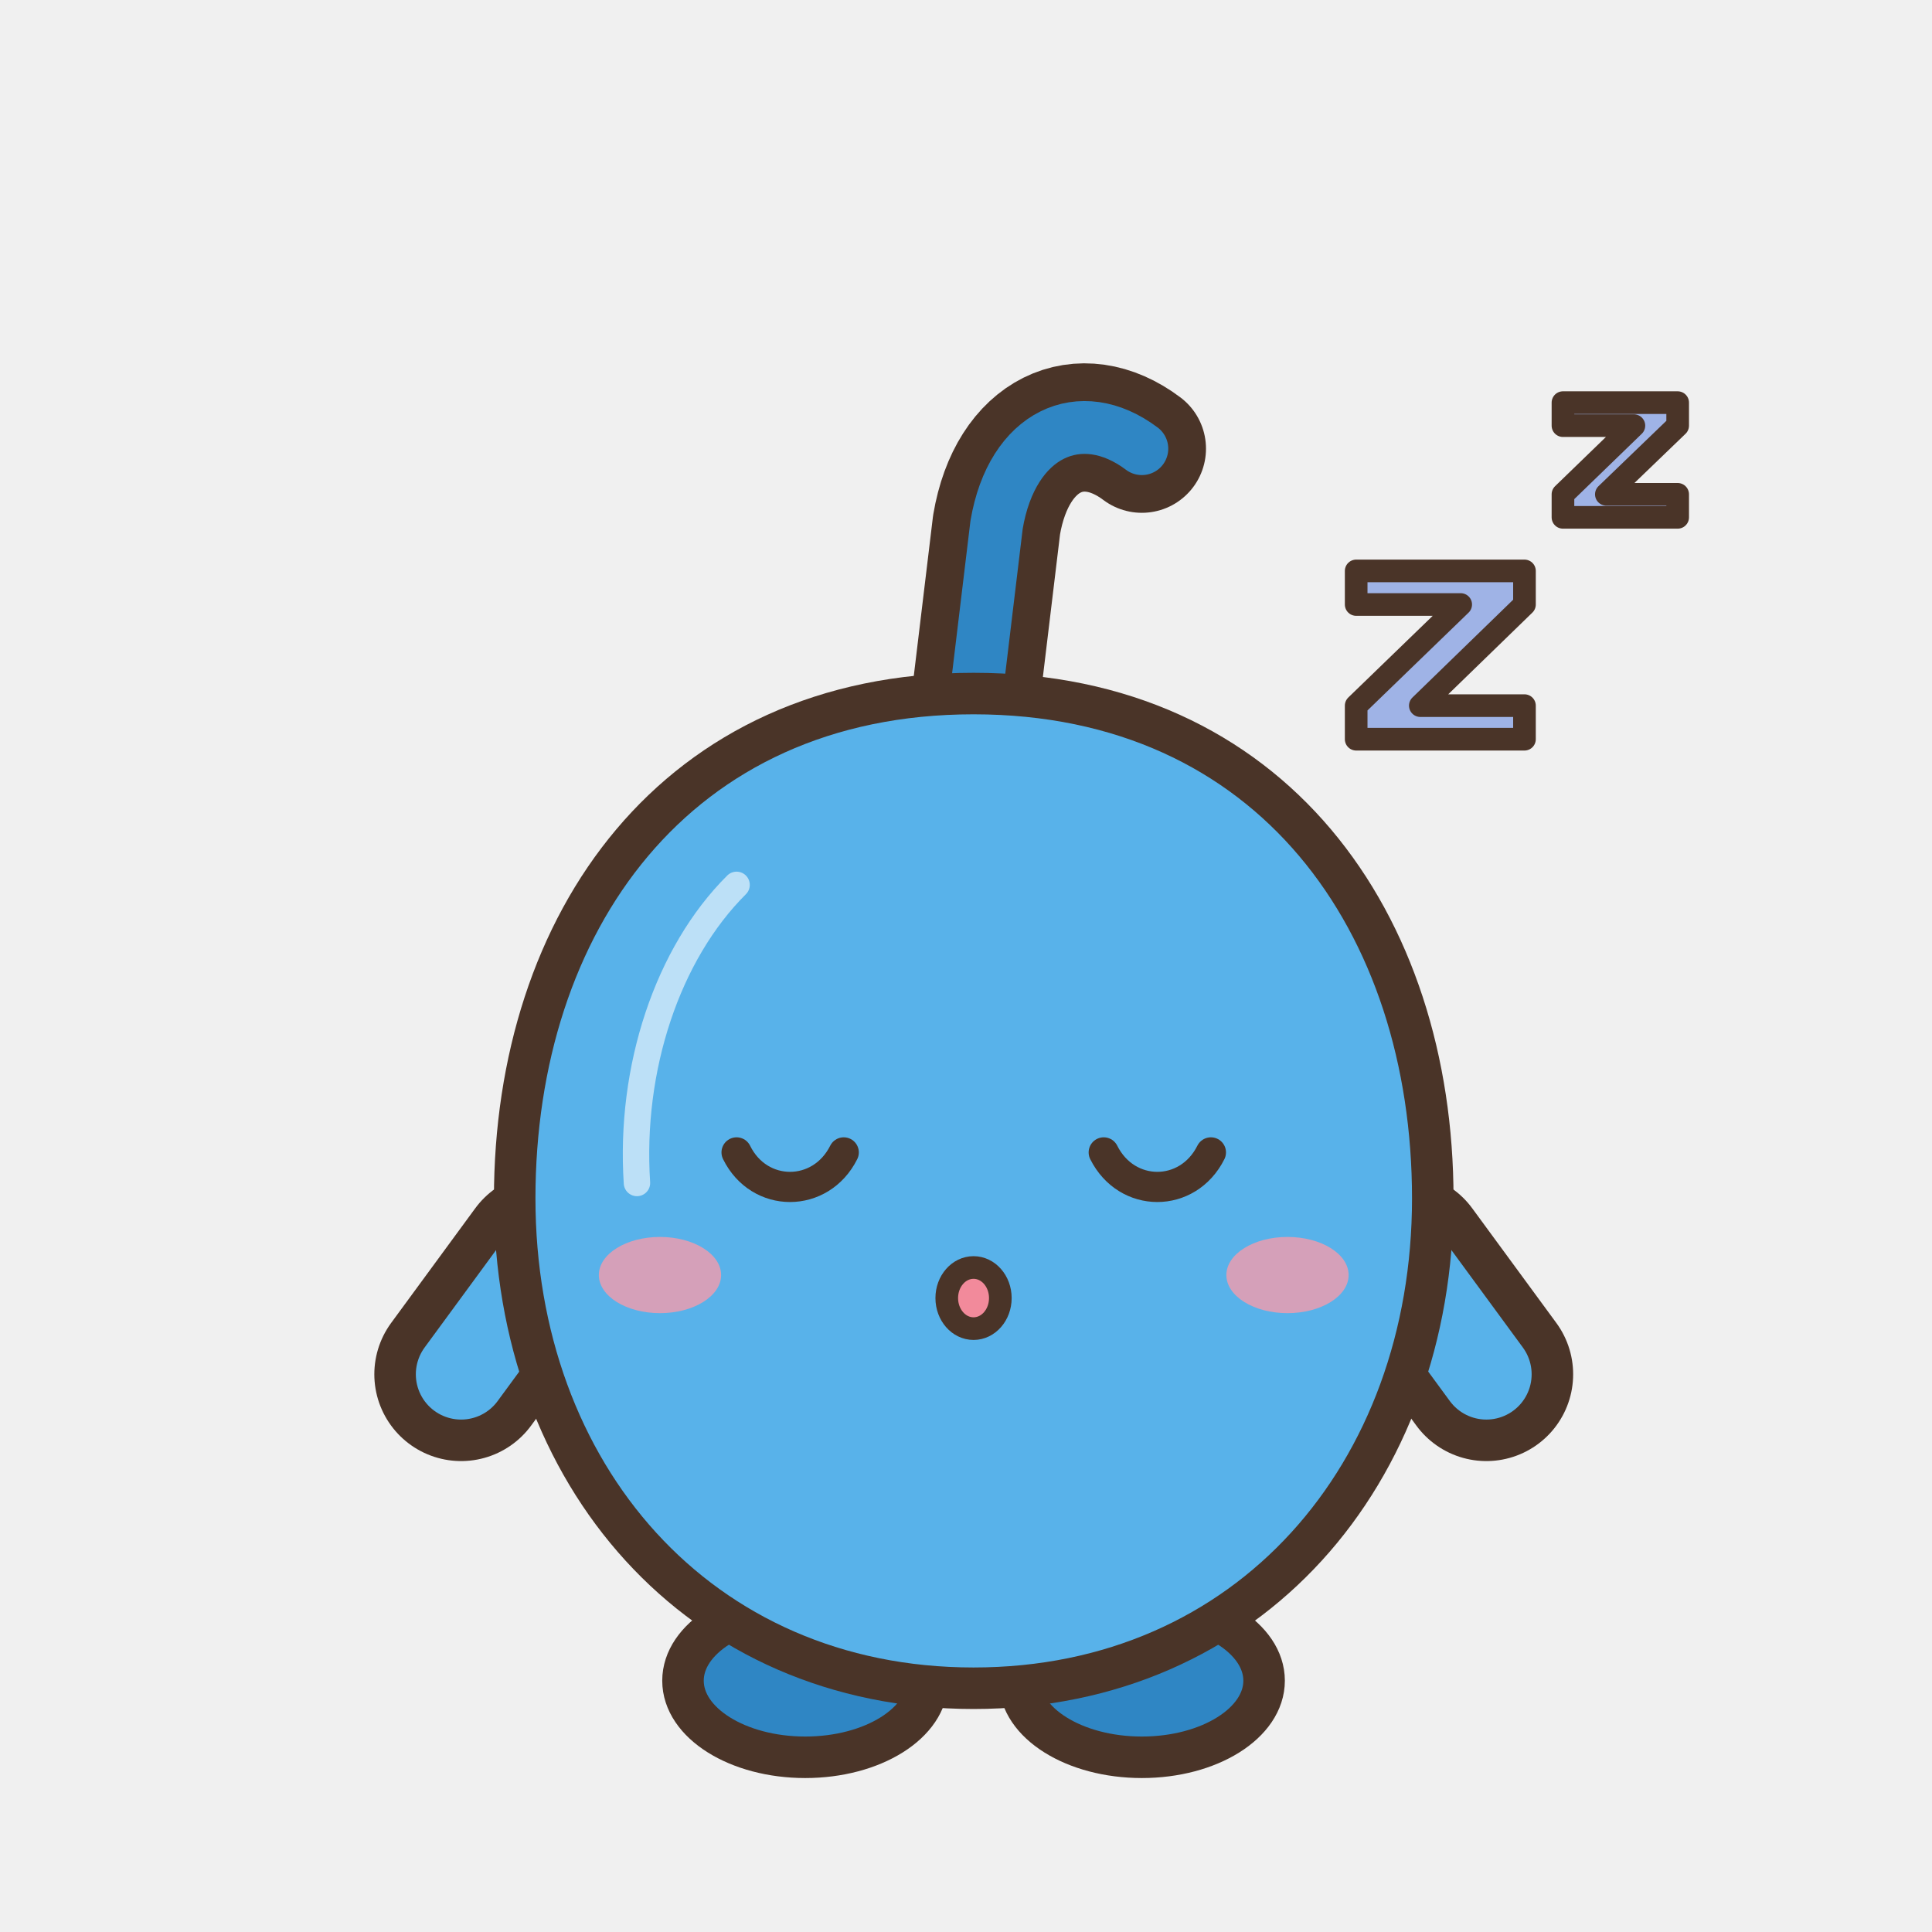
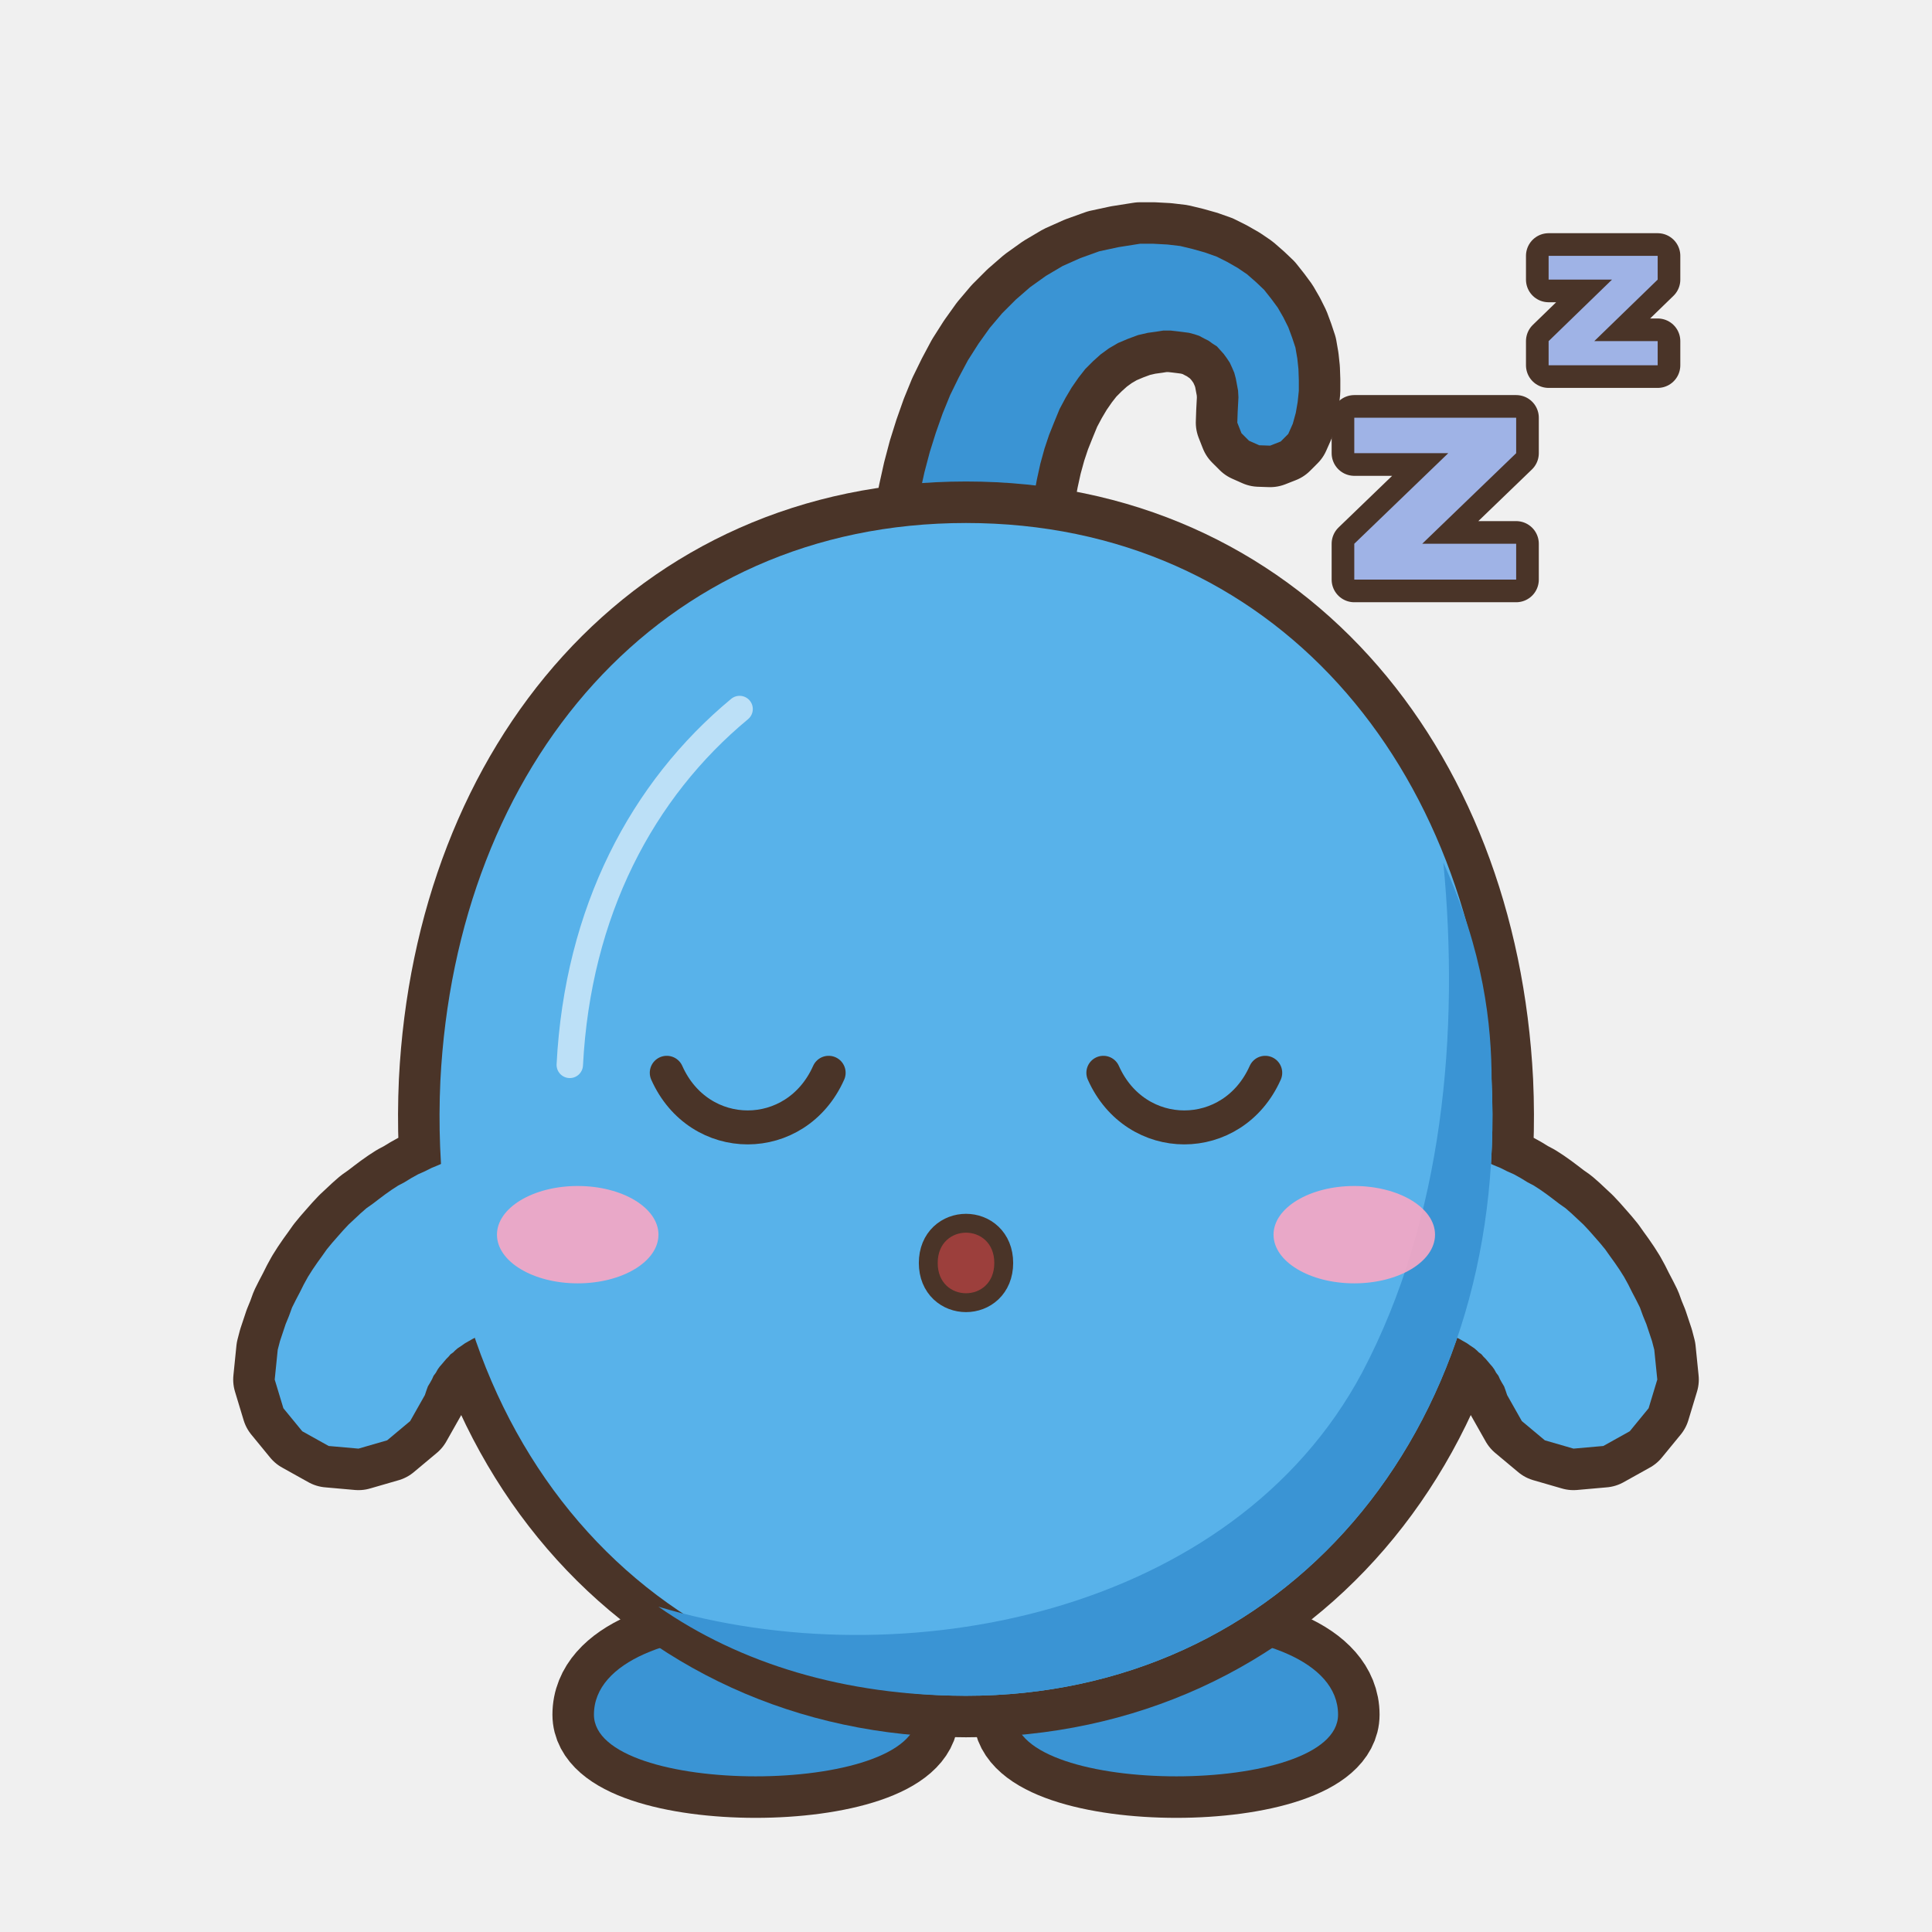
<svg xmlns="http://www.w3.org/2000/svg" viewBox="0 0 512 512" width="512" height="512">
-   <path d="M258 189.8 L264.1 139.1 C268.2 114.8 286.4 106.7 302.6 118.9" fill="none" stroke="#4a3428" stroke-width="34" stroke-linejoin="round" stroke-linecap="round" />
-   <path d="M258 189.8 L264.1 139.1 C268.2 114.8 286.4 106.7 302.6 118.9" fill="none" stroke="#2f86c4" stroke-width="14" stroke-linejoin="round" stroke-linecap="round" />
-   <ellipse cx="213.4" cy="445.4" rx="32.4" ry="20.3" fill="#2f86c4" stroke="#4a3428" stroke-width="11" stroke-linejoin="round" stroke-linecap="round" />
-   <ellipse cx="302.6" cy="445.4" rx="32.4" ry="20.3" fill="#2f86c4" stroke="#4a3428" stroke-width="11" stroke-linejoin="round" stroke-linecap="round" />
-   <path d="M144.5 333.8 L122.2 364.2" fill="none" stroke="#4a3428" stroke-width="46" stroke-linejoin="round" stroke-linecap="round" />
-   <path d="M144.5 333.8 L122.2 364.2" fill="none" stroke="#58b2ea" stroke-width="24" stroke-linejoin="round" stroke-linecap="round" />
-   <path d="M371.6 333.8 L393.9 364.2" fill="none" stroke="#4a3428" stroke-width="46" stroke-linejoin="round" stroke-linecap="round" />
-   <path d="M371.6 333.8 L393.9 364.2" fill="none" stroke="#58b2ea" stroke-width="24" stroke-linejoin="round" stroke-linecap="round" />
-   <path d="M258 183.8 C337.1 183.8 379.7 244.6 379.7 317.6 C379.7 390.6 331 447.4 258 447.4 C185 447.4 136.4 390.6 136.4 317.6 C136.4 244.6 178.9 183.8 258 183.8 Z" fill="#58b2ea" stroke="#4a3428" stroke-width="11" stroke-linejoin="round" stroke-linecap="round" />
-   <path d="M168.8 313.5 C166.8 283.1 176.9 252.7 195.2 234.5" fill="none" stroke="#ffffff" stroke-width="7" stroke-linejoin="round" stroke-linecap="round" stroke-opacity="0.6" />
-   <path d="M195.2 305.4 C201.2 317.6 217.5 317.6 223.6 305.4" fill="none" stroke="#4a3428" stroke-width="8" stroke-linejoin="round" stroke-linecap="round" />
-   <path d="M292.5 305.4 C298.6 317.6 314.8 317.6 320.9 305.4" fill="none" stroke="#4a3428" stroke-width="8" stroke-linejoin="round" stroke-linecap="round" />
-   <ellipse cx="174.9" cy="337.9" rx="16.2" ry="10.1" fill="#ff9aa8" fill-opacity="0.75" />
-   <ellipse cx="341.2" cy="337.9" rx="16.2" ry="10.1" fill="#ff9aa8" fill-opacity="0.75" />
-   <ellipse cx="258" cy="344" rx="7.1" ry="8.1" fill="#f28a9b" stroke="#4a3428" stroke-width="6" stroke-linejoin="round" stroke-linecap="round" />
-   <path d="M359.4 151.3 L404 151.3 L404 160.2 L376.4 187 L404 187 L404 195.9 L359.4 195.9 L359.4 187 L387.1 160.2 L359.4 160.2 Z" fill="#9fb3e6" stroke="#4a3428" stroke-width="6" stroke-linejoin="round" stroke-linecap="round" />
-   <path d="M414.2 106.7 L444.6 106.7 L444.6 112.8 L425.7 131 L444.6 131 L444.6 137.1 L414.2 137.1 L414.2 131 L433 112.8 L414.2 112.8 Z" fill="#9fb3e6" stroke="#4a3428" stroke-width="6" stroke-linejoin="round" stroke-linecap="round" />
+   <path d="M272.1 164.3 L272 159.4 L272 154.4 L272.1 149.6 L272.4 144.9 L272.8 140.2 L273.4 135.7 L274 131.3 L274.8 127 L275.7 122.9 L276.8 118.9 L278 115.3 L279.4 111.8 L280.8 108.4 L282.4 105.4 L284 102.7 L285.8 100.1 L287.6 97.8 L289.7 95.7 L291.7 93.9 L293.9 92.3 L296.3 90.9 L298.9 89.8 L301.6 88.8 L304.2 88.2 L306.4 87.9 L308.3 87.6 L310.2 87.6 L312 87.8 L313.6 88 L315.1 88.2 L316.6 88.6 L317.8 89 L319.1 89.7 L320.3 90.3 L321.4 91.1 L322.5 91.8 L323.4 92.8 L324.3 93.8 L325.1 94.9 L325.9 96.1 L326.5 97.4 L327.1 98.8 L327.5 100.3 L327.8 101.9 L328.1 103.5 L328.2 105.3 L328.1 107.2 L328 109.1 L327.9 112 L329 114.8 L331 116.8 L333.7 118 L336.6 118.1 L339.4 117 L341.4 115 L342.6 112.3 L343.4 109.4 L343.9 106.5 L344.2 103.6 L344.2 100.7 L344.1 97.8 L343.8 95 L343.3 92.1 L342.4 89.4 L341.4 86.7 L340.1 84.1 L338.6 81.5 L336.9 79.2 L335 76.8 L332.9 74.8 L330.5 72.7 L328 71 L325.2 69.4 L322.4 68 L319.3 66.9 L316.1 66 L312.8 65.2 L309.4 64.8 L305.7 64.6 L302.1 64.6 L296.4 65.5 L291.3 66.6 L286.3 68.4 L281.6 70.5 L277.2 73.1 L273 76.1 L269.2 79.4 L265.6 83 L262.3 86.9 L259.3 91.1 L256.5 95.5 L254.1 100 L251.8 104.7 L249.8 109.6 L248 114.7 L246.4 119.8 L245 125.1 L243.8 130.5 L242.7 136 L241.9 141.6 L241.1 147.1 L240.6 152.8 L240.1 158.5 L239.9 164.3 Z" fill="#4a3428" stroke="#4a3428" stroke-width="22" stroke-linejoin="round" stroke-linecap="round" />
+   <path d="M272.1 164.3 L272 159.4 L272 154.4 L272.1 149.6 L272.4 144.9 L272.8 140.2 L273.4 135.7 L274 131.3 L274.8 127 L275.7 122.9 L276.8 118.9 L278 115.3 L279.4 111.8 L280.8 108.4 L282.4 105.4 L284 102.7 L285.8 100.1 L287.6 97.8 L289.7 95.7 L291.7 93.9 L293.9 92.3 L296.3 90.9 L298.9 89.8 L301.6 88.8 L304.2 88.2 L306.4 87.9 L308.3 87.6 L310.2 87.6 L312 87.8 L313.6 88 L315.1 88.2 L316.6 88.6 L317.8 89 L319.1 89.7 L320.3 90.3 L321.4 91.1 L322.5 91.8 L323.4 92.8 L324.3 93.8 L325.1 94.9 L325.9 96.1 L326.5 97.4 L327.1 98.8 L327.5 100.3 L327.8 101.9 L328.1 103.5 L328.2 105.3 L328.1 107.2 L328 109.1 L327.9 112 L329 114.8 L331 116.8 L333.7 118 L336.6 118.1 L339.4 117 L341.4 115 L342.6 112.3 L343.4 109.4 L343.9 106.5 L344.2 103.6 L344.2 100.7 L344.1 97.8 L343.8 95 L343.3 92.1 L342.4 89.4 L341.4 86.7 L340.1 84.1 L338.6 81.5 L336.9 79.2 L335 76.8 L332.9 74.8 L330.5 72.7 L328 71 L325.2 69.4 L322.4 68 L319.3 66.9 L316.1 66 L312.8 65.2 L309.4 64.8 L305.7 64.6 L302.1 64.6 L296.4 65.5 L291.3 66.6 L286.3 68.4 L281.6 70.5 L277.2 73.1 L273 76.1 L269.2 79.4 L265.6 83 L262.3 86.9 L259.3 91.1 L256.5 95.5 L254.1 100 L251.8 104.7 L249.8 109.6 L248 114.7 L246.4 119.8 L245 125.1 L243.8 130.5 L242.7 136 L241.9 141.6 L241.1 147.1 L240.6 152.8 L240.1 158.5 L239.9 164.3 Z" fill="#3a94d4" />
+   <path d="M157.4 454.4 C157.4 425.8 243.1 425.8 243.1 454.4 C243.1 476.2 157.4 476.2 157.4 454.4 Z M268.9 454.4 C268.9 425.8 354.6 425.8 354.6 454.4 C354.6 476.2 268.9 476.2 268.9 454.4 Z" fill="#4a3428" stroke="#4a3428" stroke-width="22" stroke-linejoin="round" stroke-linecap="round" />
+   <path d="M157.4 454.4 C157.4 425.8 243.1 425.8 243.1 454.4 C243.1 476.2 157.4 476.2 157.4 454.4 Z" fill="#3a94d4" />
+   <path d="M268.9 454.4 C268.9 425.8 354.6 425.8 354.6 454.4 C354.6 476.2 268.9 476.2 268.9 454.4 Z" fill="#3a94d4" />
+   <path d="M146.6 300.5 L144.8 300.7 L143 301.1 L141.3 301.4 L139.5 301.7 L137.8 302 L135.9 302.5 L134.2 302.9 L132.4 303.3 L130.6 303.7 L128.8 304.3 L126.9 304.8 L125.1 305.3 L123.4 305.9 L121.6 306.5 L119.8 307.3 L117.9 308 L116.1 308.8 L114.4 309.5 L112.6 310.4 L110.8 311.2 L109 312.2 L107.2 313.3 L105.5 314.2 L103.8 315.3 L102.1 316.5 L100.5 317.7 L98.8 319 L97.1 320.2 L95.5 321.6 L93.9 323.1 L92.4 324.5 L90.9 326.1 L89.4 327.8 L88 329.4 L86.6 331.1 L85.4 332.8 L84.1 334.6 L82.8 336.5 L81.6 338.4 L80.5 340.4 L79.5 342.4 L78.4 344.5 L77.4 346.5 L76.6 348.7 L75.7 350.9 L75 353 L74.2 355.4 L73.6 357.7 L72.8 365.6 L75.1 373.2 L80.1 379.3 L87.1 383.2 L95 383.9 L102.6 381.7 L108.7 376.6 L112.6 369.7 L113 368.5 L113.4 367.4 L114 366.4 L114.5 365.5 L114.9 364.6 L115.5 363.8 L116 362.9 L116.5 362.2 L117.2 361.4 L117.7 360.8 L118.3 360.1 L118.9 359.5 L119.4 358.9 L120.1 358.4 L120.6 357.9 L121.3 357.3 L121.9 356.9 L122.5 356.5 L123.2 356 L123.9 355.6 L124.6 355.2 L125.3 354.8 L126.1 354.4 L126.8 354.1 L127.6 353.7 L128.3 353.4 L129.2 353 L130.1 352.7 L130.9 352.5 L131.8 352.2 L132.7 352 L133.6 351.7 L134.6 351.4 L135.5 351.2 L136.6 351 L137.6 350.8 L138.6 350.7 L139.6 350.5 L140.7 350.4 L141.8 350.3 L142.9 350 L144 349.9 L145.2 349.9 L146.3 349.8 L147.5 349.7 L148.7 349.7 L149.9 349.6 L151.1 349.6 Z M360.9 349.6 L362.1 349.6 L363.3 349.7 L364.5 349.7 L365.7 349.8 L366.8 349.9 L368 349.9 L369.1 350 L370.2 350.3 L371.3 350.4 L372.4 350.5 L373.4 350.7 L374.4 350.8 L375.4 351 L376.5 351.2 L377.4 351.4 L378.4 351.7 L379.3 352 L380.2 352.2 L381.1 352.5 L381.9 352.7 L382.8 353 L383.7 353.4 L384.4 353.7 L385.2 354.1 L385.9 354.4 L386.7 354.8 L387.4 355.2 L388.1 355.6 L388.8 356 L389.5 356.5 L390.1 356.9 L390.7 357.3 L391.4 357.9 L391.9 358.4 L392.6 358.9 L393.1 359.5 L393.7 360.1 L394.3 360.8 L394.8 361.4 L395.5 362.2 L396 362.9 L396.5 363.8 L397.1 364.6 L397.5 365.5 L398 366.4 L398.6 367.4 L399 368.5 L399.4 369.7 L403.3 376.6 L409.4 381.7 L417 383.9 L424.9 383.2 L431.9 379.3 L436.9 373.2 L439.2 365.6 L438.4 357.7 L437.8 355.4 L437 353 L436.3 350.9 L435.4 348.7 L434.6 346.5 L433.6 344.5 L432.5 342.4 L431.5 340.4 L430.4 338.4 L429.2 336.5 L427.9 334.6 L426.6 332.8 L425.4 331.1 L424 329.4 L422.6 327.8 L421.1 326.1 L419.6 324.5 L418.1 323.1 L416.5 321.6 L414.9 320.2 L413.2 319 L411.5 317.7 L409.9 316.5 L408.2 315.3 L406.5 314.2 L404.8 313.3 L403 312.2 L401.2 311.2 L399.4 310.4 L397.6 309.5 L395.9 308.8 L394.1 308 L392.2 307.3 L390.4 306.5 L388.6 305.9 L386.9 305.3 L385.1 304.8 L383.2 304.3 L381.4 303.7 L379.6 303.3 L377.8 302.9 L376.1 302.5 L374.2 302 L372.5 301.7 L370.7 301.4 L369 301.1 L367.2 300.7 L365.4 300.5 Z M256 138.6 C337.5 138.6 391.1 202.9 395.3 286.5 C399.6 380.8 339.6 449.4 256 449.4 C172.4 449.4 112.4 380.8 116.7 286.5 C120.9 202.9 174.5 138.6 256 138.6 Z" fill="#4a3428" stroke="#4a3428" stroke-width="22" stroke-linejoin="round" stroke-linecap="round" />
+   <path d="M146.6 300.5 L144.8 300.7 L143 301.1 L141.3 301.4 L139.5 301.7 L137.8 302 L135.9 302.5 L134.2 302.9 L132.4 303.3 L130.6 303.7 L128.8 304.3 L126.9 304.8 L125.1 305.3 L123.4 305.9 L121.6 306.5 L119.8 307.3 L117.9 308 L116.1 308.8 L114.4 309.5 L112.6 310.4 L110.8 311.2 L109 312.2 L107.2 313.3 L105.5 314.2 L103.8 315.3 L102.1 316.5 L100.5 317.7 L98.8 319 L97.1 320.2 L95.5 321.6 L93.9 323.1 L92.4 324.5 L90.9 326.1 L89.4 327.8 L88 329.4 L86.6 331.1 L85.4 332.8 L84.1 334.6 L82.8 336.5 L81.6 338.4 L80.5 340.4 L79.5 342.4 L78.4 344.5 L77.4 346.5 L76.6 348.7 L75.7 350.9 L75 353 L74.2 355.4 L73.6 357.7 L72.8 365.6 L75.1 373.2 L80.1 379.3 L87.1 383.2 L95 383.9 L102.6 381.7 L108.7 376.6 L112.6 369.7 L113 368.5 L113.4 367.4 L114 366.4 L114.5 365.5 L114.9 364.6 L115.5 363.8 L116 362.9 L116.5 362.2 L117.2 361.4 L117.7 360.8 L118.3 360.1 L118.9 359.5 L119.4 358.9 L120.1 358.4 L120.6 357.9 L121.3 357.3 L121.9 356.9 L122.5 356.5 L123.2 356 L123.9 355.6 L124.6 355.2 L125.3 354.8 L126.1 354.4 L126.8 354.1 L127.6 353.7 L128.3 353.4 L129.2 353 L130.1 352.7 L130.9 352.5 L131.8 352.2 L132.7 352 L133.6 351.7 L134.6 351.4 L135.5 351.2 L136.6 351 L137.6 350.8 L138.6 350.7 L139.6 350.5 L140.7 350.4 L141.8 350.3 L142.9 350 L144 349.9 L145.2 349.9 L146.3 349.8 L147.5 349.7 L148.7 349.7 L149.9 349.6 L151.1 349.6 Z" fill="#58b2ea" />
+   <path d="M360.9 349.6 L362.1 349.6 L363.3 349.7 L364.5 349.7 L365.7 349.8 L366.8 349.9 L368 349.9 L369.1 350 L370.2 350.3 L371.3 350.4 L372.4 350.5 L373.4 350.7 L374.4 350.8 L375.4 351 L376.5 351.2 L377.4 351.4 L378.4 351.7 L379.3 352 L380.2 352.2 L381.1 352.5 L381.9 352.7 L382.8 353 L383.7 353.4 L384.4 353.7 L385.2 354.1 L385.9 354.4 L386.7 354.8 L387.4 355.2 L388.1 355.6 L388.8 356 L389.5 356.5 L390.1 356.9 L390.7 357.3 L391.4 357.9 L391.9 358.4 L392.6 358.9 L393.1 359.5 L393.7 360.1 L394.3 360.8 L394.8 361.4 L395.5 362.2 L396 362.9 L396.5 363.8 L397.1 364.6 L397.5 365.5 L398 366.4 L398.6 367.4 L399 368.5 L399.4 369.7 L403.3 376.6 L409.4 381.7 L417 383.9 L424.9 383.2 L431.9 379.3 L436.9 373.2 L439.2 365.6 L438.4 357.7 L437.8 355.4 L437 353 L436.3 350.9 L435.4 348.7 L434.6 346.5 L433.6 344.5 L432.5 342.4 L431.5 340.4 L430.4 338.4 L429.2 336.5 L427.9 334.6 L426.6 332.8 L425.4 331.1 L424 329.4 L422.6 327.8 L421.1 326.1 L419.6 324.5 L418.1 323.1 L416.5 321.6 L414.9 320.2 L413.2 319 L411.5 317.7 L409.9 316.5 L408.2 315.3 L406.5 314.2 L404.8 313.3 L403 312.2 L401.2 311.2 L399.4 310.4 L397.6 309.5 L395.9 308.8 L394.1 308 L392.2 307.3 L390.4 306.5 L388.6 305.9 L386.9 305.3 L385.1 304.8 L383.2 304.3 L381.4 303.7 L379.6 303.3 L377.8 302.9 L376.1 302.5 L374.2 302 L372.5 301.7 L370.7 301.4 L369 301.1 L367.2 300.7 L365.4 300.5 Z" fill="#58b2ea" />
+   <path d="M256 138.6 C337.5 138.6 391.1 202.9 395.3 286.5 C399.6 380.8 339.6 449.4 256 449.4 C172.4 449.4 112.4 380.8 116.7 286.5 C120.9 202.9 174.5 138.6 256 138.6 Z" fill="#58b2ea" />
+   <path d="M382.5 228.6 C393.2 252.2 395.3 271.5 395.3 286.5 C399.6 380.8 339.6 449.4 256 449.4 C223.8 449.4 196 440.8 174.5 425.8 C238.8 445.1 326.7 428 361 363.7 C382.5 322.9 386.8 273.6 382.5 228.6 Z" fill="#3a94d4" />
+   <path d="M151 282.2 C153.1 241.5 170.2 209.3 196 187.9" fill="none" stroke="#ffffff" stroke-width="7" stroke-linejoin="round" stroke-linecap="round" stroke-opacity="0.6" />
+   <path d="M176.7 284.3 C185.3 303.6 211 303.6 219.6 284.3" fill="none" stroke="#4a3428" stroke-width="9" stroke-linejoin="round" stroke-linecap="round" />
+   <ellipse cx="153.1" cy="327.2" rx="21.4" ry="12.9" fill="#f9a8c4" fill-opacity="0.9" />
+   <path d="M292.4 284.3 C301 303.6 326.7 303.6 335.3 284.3" fill="none" stroke="#4a3428" stroke-width="9" stroke-linejoin="round" stroke-linecap="round" />
+   <ellipse cx="358.9" cy="327.2" rx="21.4" ry="12.9" fill="#f9a8c4" fill-opacity="0.9" />
+   <path d="M248.5 334.7 C248.5 324 263.5 324 263.5 334.7 C263.5 345.4 248.5 345.4 248.5 334.7 Z" fill="#4a3428" stroke="#4a3428" stroke-width="10" stroke-linejoin="round" stroke-linecap="round" />
+   <path d="M248.5 334.7 C248.5 324 263.5 324 263.5 334.7 C263.5 345.4 248.5 345.4 248.5 334.7 Z" fill="#9c3f3c" />
+   <path d="M358.9 110.7 L401.8 110.7 L401.8 120.1 L376.9 144.1 L401.8 144.1 L401.8 153.6 L358.9 153.6 L358.9 144.1 L383.8 120.1 L358.9 120.1 Z" fill="#4a3428" stroke="#4a3428" stroke-width="12" stroke-linejoin="round" stroke-linecap="round" />
+   <path d="M358.9 110.7 L401.8 110.7 L401.8 120.1 L376.9 144.1 L401.8 144.1 L401.8 153.6 L358.9 153.6 L358.9 144.1 L383.8 120.1 L358.9 120.1 Z" fill="#9fb3e6" />
+   <path d="M410.4 67.8 L439.3 67.8 L439.3 74.1 L422.5 90.4 L439.3 90.4 L439.3 96.8 L410.4 96.8 L410.4 90.4 L427.2 74.1 L410.4 74.1 Z" fill="#4a3428" stroke="#4a3428" stroke-width="12" stroke-linejoin="round" stroke-linecap="round" />
+   <path d="M410.4 67.8 L439.3 67.8 L439.3 74.1 L422.5 90.4 L439.3 90.4 L439.3 96.8 L410.4 96.8 L410.4 90.4 L427.2 74.1 L410.4 74.1 Z" fill="#9fb3e6" />
</svg>
